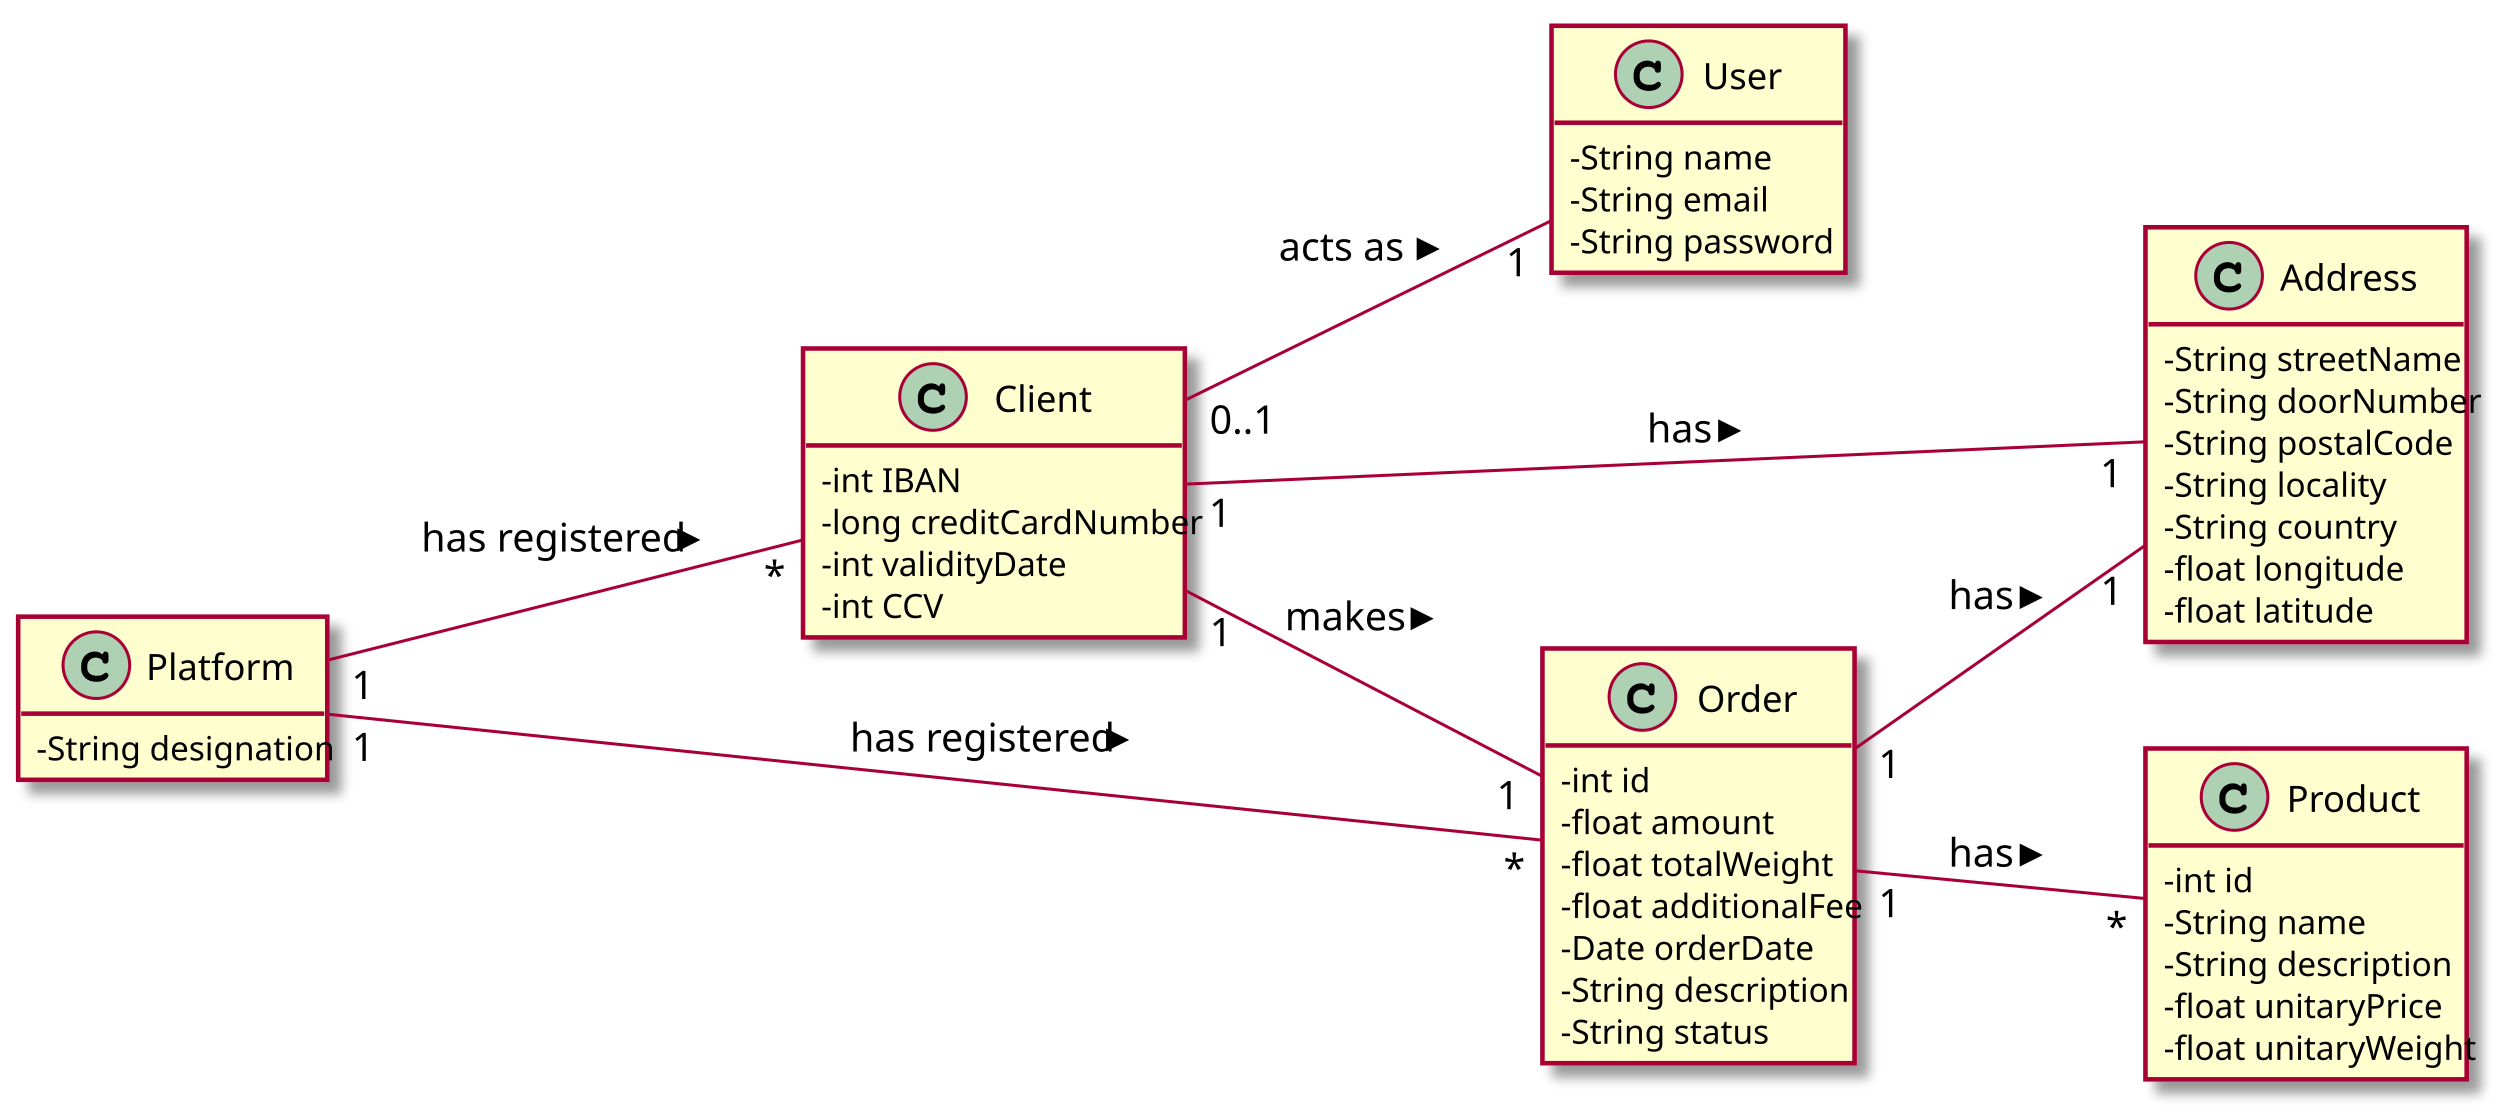
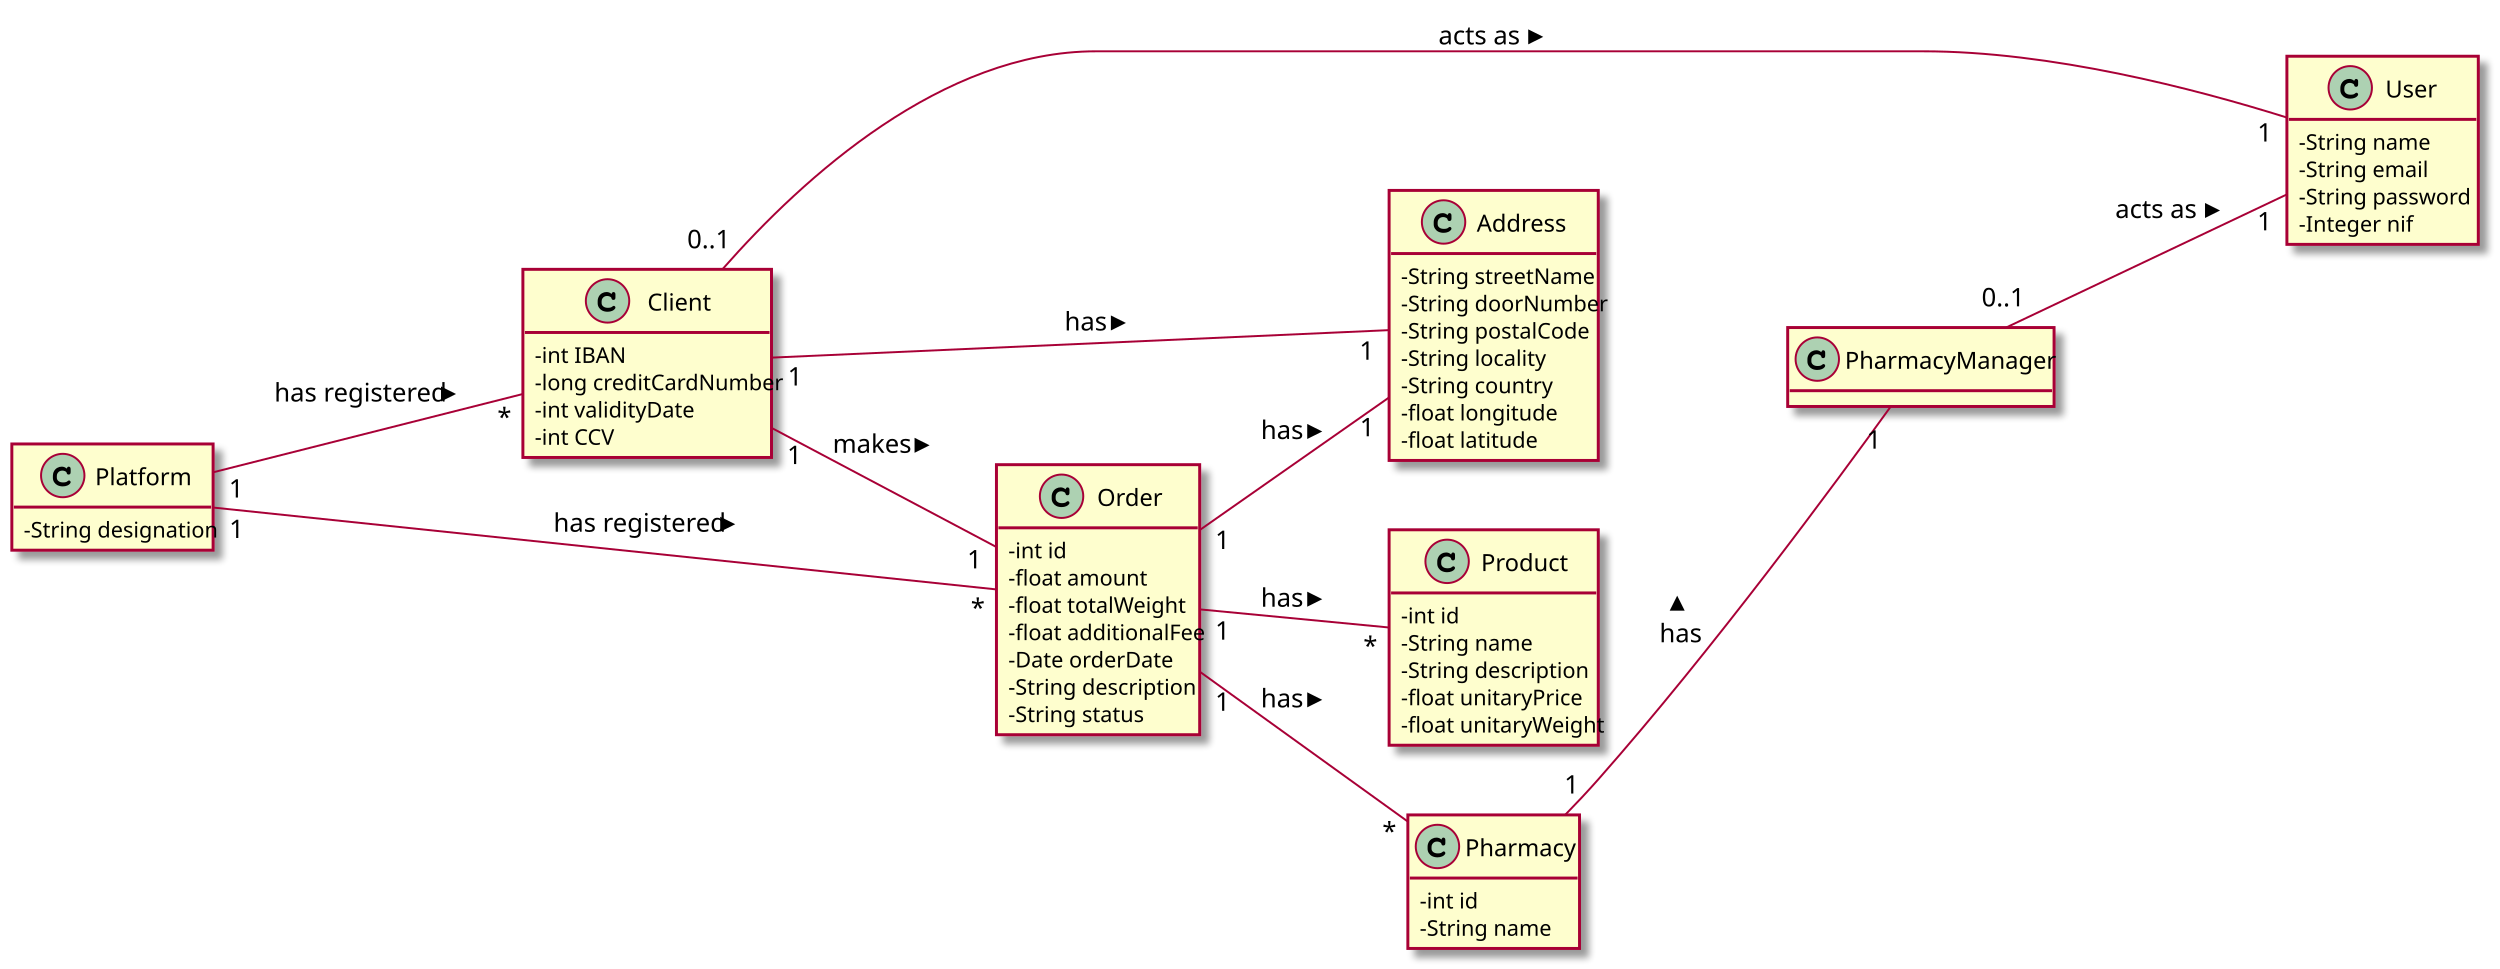
- <svg xmlns="http://www.w3.org/2000/svg" contentScriptType="application/ecmascript" contentStyleType="text/css" height="367px" preserveAspectRatio="none" style="width:825px;height:367px;" version="1.1" viewBox="0 0 825 367" width="825px" zoomAndPan="magnify">
+ <svg xmlns="http://www.w3.org/2000/svg" contentScriptType="application/ecmascript" contentStyleType="text/css" height="491px" preserveAspectRatio="none" style="width:1267px;height:491px;" version="1.1" viewBox="0 0 1267 491" width="1267px" zoomAndPan="magnify">
  <defs>
-     <filter height="300%" id="fy65hdomu1ck3" width="300%" x="-1" y="-1">
+     <filter height="300%" id="f1mem8nblf45b9" width="300%" x="-1" y="-1">
      <feGaussianBlur result="blurOut" stdDeviation="2.0" />
      <feColorMatrix in="blurOut" result="blurOut2" type="matrix" values="0 0 0 0 0 0 0 0 0 0 0 0 0 0 0 0 0 0 .4 0" />
      <feOffset dx="4.0" dy="4.0" in="blurOut2" result="blurOut3" />
      <feBlend in="SourceGraphic" in2="blurOut3" mode="normal" />
    </filter>
  </defs>
  <g>
-     <rect fill="#FEFECE" filter="url(#fy65hdomu1ck3)" height="53.836" id="Platform" style="stroke: #A80036; stroke-width: 1.5;" width="102" x="6" y="203.5" />
-     <ellipse cx="31.8" cy="219.5" fill="#ADD1B2" rx="11" ry="11" style="stroke: #A80036; stroke-width: 1.0;" />
-     <path d="M33.8,216 Q34.003,215.5 34.237,215.25 Q34.472,215 34.737,215 Q35.206,215 35.503,215.281 Q35.8,215.562 35.8,216.219 L35.8,217.781 Q35.8,218.438 35.519,218.719 Q35.237,219 34.8,219 Q34.409,219 34.159,218.828 Q33.909,218.656 33.8,218.203 Q33.753,217.891 33.581,217.719 Q33.269,217.391 32.706,217.203 Q32.144,217 31.581,217 Q30.878,217 30.284,217.281 Q29.706,217.562 29.253,218.188 Q28.8,218.812 28.8,219.672 L28.8,220.594 Q28.8,221.625 29.644,222.312 Q30.488,223 31.988,223 Q32.878,223 33.503,222.797 Q33.862,222.688 34.269,222.328 Q34.534,222.125 34.675,222.062 Q34.816,222 34.987,222 Q35.316,222 35.55,222.266 Q35.8,222.516 35.8,222.875 Q35.8,223.219 35.456,223.625 Q34.956,224.219 34.159,224.547 Q33.112,225 31.831,225 Q30.331,225 29.128,224.406 Q28.159,223.938 27.472,222.922 Q26.8,221.906 26.8,220.703 L26.8,219.609 Q26.8,218.359 27.394,217.266 Q28.003,216.172 29.05,215.594 Q30.113,215 31.3,215 Q32.019,215 32.644,215.25 Q33.269,215.5 33.8,216 Z " />
-     <text fill="#000000" font-family="sans-serif" font-size="12" lengthAdjust="spacingAndGlyphs" textLength="46" x="48.2" y="224.41">Platform</text>
-     <line style="stroke: #A80036; stroke-width: 1.5;" x1="7" x2="107" y1="235.5" y2="235.5" />
-     <text fill="#000000" font-family="sans-serif" font-size="11" lengthAdjust="spacingAndGlyphs" textLength="90" x="12" y="250.919">-String designation</text>
-     <rect fill="#FEFECE" filter="url(#fy65hdomu1ck3)" height="95.344" id="Client" style="stroke: #A80036; stroke-width: 1.5;" width="126" x="265" y="115" />
-     <ellipse cx="307.9" cy="131" fill="#ADD1B2" rx="11" ry="11" style="stroke: #A80036; stroke-width: 1.0;" />
-     <path d="M309.9,127.5 Q310.103,127 310.337,126.75 Q310.572,126.5 310.837,126.5 Q311.306,126.5 311.603,126.781 Q311.9,127.062 311.9,127.719 L311.9,129.281 Q311.9,129.938 311.619,130.219 Q311.337,130.5 310.9,130.5 Q310.509,130.5 310.259,130.328 Q310.009,130.156 309.9,129.703 Q309.853,129.391 309.681,129.219 Q309.369,128.891 308.806,128.703 Q308.244,128.5 307.681,128.5 Q306.978,128.5 306.384,128.781 Q305.806,129.062 305.353,129.688 Q304.9,130.312 304.9,131.172 L304.9,132.094 Q304.9,133.125 305.744,133.812 Q306.587,134.5 308.087,134.5 Q308.978,134.5 309.603,134.297 Q309.962,134.188 310.369,133.828 Q310.634,133.625 310.775,133.562 Q310.916,133.5 311.087,133.5 Q311.416,133.5 311.65,133.766 Q311.9,134.016 311.9,134.375 Q311.9,134.719 311.556,135.125 Q311.056,135.719 310.259,136.047 Q309.212,136.5 307.931,136.5 Q306.431,136.5 305.228,135.906 Q304.259,135.438 303.572,134.422 Q302.9,133.406 302.9,132.203 L302.9,131.109 Q302.9,129.859 303.494,128.766 Q304.103,127.672 305.15,127.094 Q306.212,126.5 307.4,126.5 Q308.119,126.5 308.744,126.75 Q309.369,127 309.9,127.5 Z " />
-     <text fill="#000000" font-family="sans-serif" font-size="12" lengthAdjust="spacingAndGlyphs" textLength="32" x="328.1" y="135.91">Client</text>
-     <line style="stroke: #A80036; stroke-width: 1.5;" x1="266" x2="390" y1="147" y2="147" />
-     <text fill="#000000" font-family="sans-serif" font-size="11" lengthAdjust="spacingAndGlyphs" textLength="42" x="271" y="162.419">-int IBAN</text>
-     <text fill="#000000" font-family="sans-serif" font-size="11" lengthAdjust="spacingAndGlyphs" textLength="114" x="271" y="176.255">-long creditCardNumber</text>
-     <text fill="#000000" font-family="sans-serif" font-size="11" lengthAdjust="spacingAndGlyphs" textLength="73" x="271" y="190.091">-int validityDate</text>
-     <text fill="#000000" font-family="sans-serif" font-size="11" lengthAdjust="spacingAndGlyphs" textLength="40" x="271" y="203.927">-int CCV</text>
-     <rect fill="#FEFECE" filter="url(#fy65hdomu1ck3)" height="81.508" id="User" style="stroke: #A80036; stroke-width: 1.5;" width="97" x="512" y="8.5" />
-     <ellipse cx="544.1" cy="24.5" fill="#ADD1B2" rx="11" ry="11" style="stroke: #A80036; stroke-width: 1.0;" />
-     <path d="M546.1,21 Q546.303,20.5 546.538,20.25 Q546.772,20 547.038,20 Q547.506,20 547.803,20.281 Q548.1,20.562 548.1,21.219 L548.1,22.781 Q548.1,23.438 547.819,23.719 Q547.538,24 547.1,24 Q546.709,24 546.459,23.828 Q546.209,23.656 546.1,23.203 Q546.053,22.891 545.881,22.719 Q545.569,22.391 545.006,22.203 Q544.444,22 543.881,22 Q543.178,22 542.584,22.281 Q542.006,22.562 541.553,23.188 Q541.1,23.812 541.1,24.672 L541.1,25.594 Q541.1,26.625 541.944,27.312 Q542.788,28 544.288,28 Q545.178,28 545.803,27.797 Q546.163,27.688 546.569,27.328 Q546.834,27.125 546.975,27.062 Q547.116,27 547.288,27 Q547.616,27 547.85,27.266 Q548.1,27.516 548.1,27.875 Q548.1,28.219 547.756,28.625 Q547.256,29.219 546.459,29.547 Q545.413,30 544.131,30 Q542.631,30 541.428,29.406 Q540.459,28.938 539.772,27.922 Q539.1,26.906 539.1,25.703 L539.1,24.609 Q539.1,23.359 539.694,22.266 Q540.303,21.172 541.35,20.594 Q542.413,20 543.6,20 Q544.319,20 544.944,20.25 Q545.569,20.5 546.1,21 Z " />
-     <text fill="#000000" font-family="sans-serif" font-size="12" lengthAdjust="spacingAndGlyphs" textLength="27" x="561.9" y="29.41">User</text>
-     <line style="stroke: #A80036; stroke-width: 1.5;" x1="513" x2="608" y1="40.5" y2="40.5" />
-     <text fill="#000000" font-family="sans-serif" font-size="11" lengthAdjust="spacingAndGlyphs" textLength="61" x="518" y="55.919">-String name</text>
-     <text fill="#000000" font-family="sans-serif" font-size="11" lengthAdjust="spacingAndGlyphs" textLength="59" x="518" y="69.755">-String email</text>
-     <text fill="#000000" font-family="sans-serif" font-size="11" lengthAdjust="spacingAndGlyphs" textLength="85" x="518" y="83.591">-String password</text>
-     <rect fill="#FEFECE" filter="url(#fy65hdomu1ck3)" height="136.852" id="Address" style="stroke: #A80036; stroke-width: 1.5;" width="106" x="708" y="75" />
-     <ellipse cx="735.6" cy="91" fill="#ADD1B2" rx="11" ry="11" style="stroke: #A80036; stroke-width: 1.0;" />
-     <path d="M737.6,87.5 Q737.803,87 738.038,86.75 Q738.272,86.5 738.538,86.5 Q739.006,86.5 739.303,86.781 Q739.6,87.062 739.6,87.719 L739.6,89.281 Q739.6,89.938 739.319,90.219 Q739.038,90.5 738.6,90.5 Q738.209,90.5 737.959,90.328 Q737.709,90.156 737.6,89.703 Q737.553,89.391 737.381,89.219 Q737.069,88.891 736.506,88.703 Q735.944,88.5 735.381,88.5 Q734.678,88.5 734.084,88.781 Q733.506,89.062 733.053,89.688 Q732.6,90.312 732.6,91.172 L732.6,92.094 Q732.6,93.125 733.444,93.812 Q734.288,94.5 735.788,94.5 Q736.678,94.5 737.303,94.297 Q737.663,94.188 738.069,93.828 Q738.334,93.625 738.475,93.562 Q738.616,93.5 738.788,93.5 Q739.116,93.5 739.35,93.766 Q739.6,94.016 739.6,94.375 Q739.6,94.719 739.256,95.125 Q738.756,95.719 737.959,96.047 Q736.913,96.5 735.631,96.5 Q734.131,96.5 732.928,95.906 Q731.959,95.438 731.272,94.422 Q730.6,93.406 730.6,92.203 L730.6,91.109 Q730.6,89.859 731.194,88.766 Q731.803,87.672 732.85,87.094 Q733.913,86.5 735.1,86.5 Q735.819,86.5 736.444,86.75 Q737.069,87 737.6,87.5 Z " />
-     <text fill="#000000" font-family="sans-serif" font-size="12" lengthAdjust="spacingAndGlyphs" textLength="46" x="752.4" y="95.91">Address</text>
-     <line style="stroke: #A80036; stroke-width: 1.5;" x1="709" x2="813" y1="107" y2="107" />
-     <text fill="#000000" font-family="sans-serif" font-size="11" lengthAdjust="spacingAndGlyphs" textLength="90" x="714" y="122.419">-String streetName</text>
-     <text fill="#000000" font-family="sans-serif" font-size="11" lengthAdjust="spacingAndGlyphs" textLength="94" x="714" y="136.255">-String doorNumber</text>
-     <text fill="#000000" font-family="sans-serif" font-size="11" lengthAdjust="spacingAndGlyphs" textLength="89" x="714" y="150.091">-String postalCode</text>
-     <text fill="#000000" font-family="sans-serif" font-size="11" lengthAdjust="spacingAndGlyphs" textLength="68" x="714" y="163.927">-String locality</text>
-     <text fill="#000000" font-family="sans-serif" font-size="11" lengthAdjust="spacingAndGlyphs" textLength="72" x="714" y="177.763">-String country</text>
-     <text fill="#000000" font-family="sans-serif" font-size="11" lengthAdjust="spacingAndGlyphs" textLength="71" x="714" y="191.599">-float longitude</text>
-     <text fill="#000000" font-family="sans-serif" font-size="11" lengthAdjust="spacingAndGlyphs" textLength="62" x="714" y="205.435">-float latitude</text>
-     <rect fill="#FEFECE" filter="url(#fy65hdomu1ck3)" height="136.852" id="Order" style="stroke: #A80036; stroke-width: 1.5;" width="103" x="509" y="214" />
-     <ellipse cx="542" cy="230" fill="#ADD1B2" rx="11" ry="11" style="stroke: #A80036; stroke-width: 1.0;" />
-     <path d="M544,226.5 Q544.203,226 544.438,225.75 Q544.672,225.5 544.938,225.5 Q545.406,225.5 545.703,225.781 Q546,226.062 546,226.719 L546,228.281 Q546,228.938 545.719,229.219 Q545.438,229.5 545,229.5 Q544.609,229.5 544.359,229.328 Q544.109,229.156 544,228.703 Q543.953,228.391 543.781,228.219 Q543.469,227.891 542.906,227.703 Q542.344,227.5 541.781,227.5 Q541.078,227.5 540.484,227.781 Q539.906,228.062 539.453,228.688 Q539,229.312 539,230.172 L539,231.094 Q539,232.125 539.844,232.812 Q540.688,233.5 542.188,233.5 Q543.078,233.5 543.703,233.297 Q544.062,233.188 544.469,232.828 Q544.734,232.625 544.875,232.562 Q545.016,232.5 545.188,232.5 Q545.516,232.5 545.75,232.766 Q546,233.016 546,233.375 Q546,233.719 545.656,234.125 Q545.156,234.719 544.359,235.047 Q543.312,235.5 542.031,235.5 Q540.531,235.5 539.328,234.906 Q538.359,234.438 537.672,233.422 Q537,232.406 537,231.203 L537,230.109 Q537,228.859 537.594,227.766 Q538.203,226.672 539.25,226.094 Q540.312,225.5 541.5,225.5 Q542.219,225.5 542.844,225.75 Q543.469,226 544,226.5 Z " />
-     <text fill="#000000" font-family="sans-serif" font-size="12" lengthAdjust="spacingAndGlyphs" textLength="31" x="560" y="234.91">Order</text>
-     <line style="stroke: #A80036; stroke-width: 1.5;" x1="510" x2="611" y1="246" y2="246" />
-     <text fill="#000000" font-family="sans-serif" font-size="11" lengthAdjust="spacingAndGlyphs" textLength="26" x="515" y="261.419">-int id</text>
-     <text fill="#000000" font-family="sans-serif" font-size="11" lengthAdjust="spacingAndGlyphs" textLength="63" x="515" y="275.255">-float amount</text>
-     <text fill="#000000" font-family="sans-serif" font-size="11" lengthAdjust="spacingAndGlyphs" textLength="81" x="515" y="289.091">-float totalWeight</text>
-     <text fill="#000000" font-family="sans-serif" font-size="11" lengthAdjust="spacingAndGlyphs" textLength="91" x="515" y="302.927">-float additionalFee</text>
-     <text fill="#000000" font-family="sans-serif" font-size="11" lengthAdjust="spacingAndGlyphs" textLength="77" x="515" y="316.763">-Date orderDate</text>
-     <text fill="#000000" font-family="sans-serif" font-size="11" lengthAdjust="spacingAndGlyphs" textLength="88" x="515" y="330.599">-String description</text>
-     <text fill="#000000" font-family="sans-serif" font-size="11" lengthAdjust="spacingAndGlyphs" textLength="65" x="515" y="344.435">-String status</text>
-     <rect fill="#FEFECE" filter="url(#fy65hdomu1ck3)" height="109.18" id="Product" style="stroke: #A80036; stroke-width: 1.5;" width="106" x="708" y="247" />
-     <ellipse cx="737.4" cy="263" fill="#ADD1B2" rx="11" ry="11" style="stroke: #A80036; stroke-width: 1.0;" />
-     <path d="M739.4,259.5 Q739.603,259 739.837,258.75 Q740.072,258.5 740.337,258.5 Q740.806,258.5 741.103,258.781 Q741.4,259.062 741.4,259.719 L741.4,261.281 Q741.4,261.938 741.119,262.219 Q740.837,262.5 740.4,262.5 Q740.009,262.5 739.759,262.328 Q739.509,262.156 739.4,261.703 Q739.353,261.391 739.181,261.219 Q738.869,260.891 738.306,260.703 Q737.744,260.5 737.181,260.5 Q736.478,260.5 735.884,260.781 Q735.306,261.062 734.853,261.688 Q734.4,262.312 734.4,263.172 L734.4,264.094 Q734.4,265.125 735.244,265.812 Q736.087,266.5 737.587,266.5 Q738.478,266.5 739.103,266.297 Q739.462,266.188 739.869,265.828 Q740.134,265.625 740.275,265.562 Q740.416,265.5 740.587,265.5 Q740.916,265.5 741.15,265.766 Q741.4,266.016 741.4,266.375 Q741.4,266.719 741.056,267.125 Q740.556,267.719 739.759,268.047 Q738.712,268.5 737.431,268.5 Q735.931,268.5 734.728,267.906 Q733.759,267.438 733.072,266.422 Q732.4,265.406 732.4,264.203 L732.4,263.109 Q732.4,261.859 732.994,260.766 Q733.603,259.672 734.65,259.094 Q735.712,258.5 736.9,258.5 Q737.619,258.5 738.244,258.75 Q738.869,259 739.4,259.5 Z " />
-     <text fill="#000000" font-family="sans-serif" font-size="12" lengthAdjust="spacingAndGlyphs" textLength="42" x="754.6" y="267.91">Product</text>
-     <line style="stroke: #A80036; stroke-width: 1.5;" x1="709" x2="813" y1="279" y2="279" />
-     <text fill="#000000" font-family="sans-serif" font-size="11" lengthAdjust="spacingAndGlyphs" textLength="26" x="714" y="294.419">-int id</text>
-     <text fill="#000000" font-family="sans-serif" font-size="11" lengthAdjust="spacingAndGlyphs" textLength="61" x="714" y="308.255">-String name</text>
-     <text fill="#000000" font-family="sans-serif" font-size="11" lengthAdjust="spacingAndGlyphs" textLength="88" x="714" y="322.091">-String description</text>
-     <text fill="#000000" font-family="sans-serif" font-size="11" lengthAdjust="spacingAndGlyphs" textLength="85" x="714" y="335.927">-float unitaryPrice</text>
-     <text fill="#000000" font-family="sans-serif" font-size="11" lengthAdjust="spacingAndGlyphs" textLength="94" x="714" y="349.763">-float unitaryWeight</text>
-     <path d="M108.281,217.789 C152.533,206.603 217.136,190.272 264.662,178.258 " fill="none" id="Platform-Client" style="stroke: #A80036; stroke-width: 1.0;" />
-     <text fill="#000000" font-family="sans-serif" font-size="13" lengthAdjust="spacingAndGlyphs" textLength="82" x="139" y="181.995">has registered</text>
-     <polygon fill="#000000" points="224,175.176,230,178.176,224,181.176,224,175.176" style="stroke: #000000; stroke-width: 1.0;" />
-     <text fill="#000000" font-family="sans-serif" font-size="13" lengthAdjust="spacingAndGlyphs" textLength="7" x="115.985" y="230.658">1</text>
-     <text fill="#000000" font-family="sans-serif" font-size="13" lengthAdjust="spacingAndGlyphs" textLength="5" x="252.049" y="194.501">*</text>
-     <path d="M108.382,235.724 C204.383,245.678 412.514,267.259 508.779,277.241 " fill="none" id="Platform-Order" style="stroke: #A80036; stroke-width: 1.0;" />
-     <text fill="#000000" font-family="sans-serif" font-size="13" lengthAdjust="spacingAndGlyphs" textLength="82" x="280.5" y="247.995">has registered</text>
-     <polygon fill="#000000" points="365.5,241.176,371.5,244.176,365.5,247.176,365.5,241.176" style="stroke: #000000; stroke-width: 1.0;" />
-     <text fill="#000000" font-family="sans-serif" font-size="13" lengthAdjust="spacingAndGlyphs" textLength="7" x="116.1" y="251.115">1</text>
-     <text fill="#000000" font-family="sans-serif" font-size="13" lengthAdjust="spacingAndGlyphs" textLength="5" x="496.154" y="291.156">*</text>
-     <path d="M612.104,287.344 C641.394,290.147 678.194,293.67 707.758,296.5 " fill="none" id="Order-Product" style="stroke: #A80036; stroke-width: 1.0;" />
-     <text fill="#000000" font-family="sans-serif" font-size="13" lengthAdjust="spacingAndGlyphs" textLength="21" x="643" y="285.995">has</text>
-     <polygon fill="#000000" points="667,279.176,673,282.176,667,285.176,667,279.176" style="stroke: #000000; stroke-width: 1.0;" />
-     <text fill="#000000" font-family="sans-serif" font-size="13" lengthAdjust="spacingAndGlyphs" textLength="7" x="619.853" y="302.68">1</text>
-     <text fill="#000000" font-family="sans-serif" font-size="13" lengthAdjust="spacingAndGlyphs" textLength="5" x="694.919" y="310.428">*</text>
-     <path d="M391.073,132.069 C429.075,113.439 476.957,89.966 511.945,72.813 " fill="none" id="Client-User" style="stroke: #A80036; stroke-width: 1.0;" />
-     <text fill="#000000" font-family="sans-serif" font-size="13" lengthAdjust="spacingAndGlyphs" textLength="43" x="422" y="85.995">acts as</text>
-     <polygon fill="#000000" points="468,79.176,474,82.176,468,85.176,468,79.176" style="stroke: #000000; stroke-width: 1.0;" />
-     <text fill="#000000" font-family="sans-serif" font-size="13" lengthAdjust="spacingAndGlyphs" textLength="22" x="399.175" y="143.111">0..1</text>
-     <text fill="#000000" font-family="sans-serif" font-size="13" lengthAdjust="spacingAndGlyphs" textLength="7" x="496.974" y="91.168">1</text>
-     <path d="M391.073,194.816 C428.008,214.045 474.277,238.132 508.969,256.193 " fill="none" id="Client-Order" style="stroke: #A80036; stroke-width: 1.0;" />
-     <text fill="#000000" font-family="sans-serif" font-size="13" lengthAdjust="spacingAndGlyphs" textLength="39" x="424" y="207.995">makes</text>
-     <polygon fill="#000000" points="466,201.176,472,204.176,466,207.176,466,201.176" style="stroke: #000000; stroke-width: 1.0;" />
-     <text fill="#000000" font-family="sans-serif" font-size="13" lengthAdjust="spacingAndGlyphs" textLength="7" x="399.187" y="213.225">1</text>
-     <text fill="#000000" font-family="sans-serif" font-size="13" lengthAdjust="spacingAndGlyphs" textLength="7" x="493.886" y="267.036">1</text>
-     <path d="M391.211,159.758 C476.533,155.996 628.323,149.305 707.953,145.794 " fill="none" id="Client-Address" style="stroke: #A80036; stroke-width: 1.0;" />
-     <text fill="#000000" font-family="sans-serif" font-size="13" lengthAdjust="spacingAndGlyphs" textLength="21" x="543.5" y="145.995">has</text>
-     <polygon fill="#000000" points="567.5,139.176,573.5,142.176,567.5,145.176,567.5,139.176" style="stroke: #000000; stroke-width: 1.0;" />
-     <text fill="#000000" font-family="sans-serif" font-size="13" lengthAdjust="spacingAndGlyphs" textLength="7" x="398.925" y="173.862">1</text>
-     <text fill="#000000" font-family="sans-serif" font-size="13" lengthAdjust="spacingAndGlyphs" textLength="7" x="693.001" y="160.772">1</text>
-     <path d="M612.104,247.065 C641.394,226.554 678.194,200.785 707.758,180.082 " fill="none" id="Order-Address" style="stroke: #A80036; stroke-width: 1.0;" />
-     <text fill="#000000" font-family="sans-serif" font-size="13" lengthAdjust="spacingAndGlyphs" textLength="21" x="643" y="200.995">has</text>
-     <polygon fill="#000000" points="667,194.176,673,197.176,667,200.176,667,194.176" style="stroke: #000000; stroke-width: 1.0;" />
-     <text fill="#000000" font-family="sans-serif" font-size="13" lengthAdjust="spacingAndGlyphs" textLength="7" x="619.853" y="256.737">1</text>
-     <text fill="#000000" font-family="sans-serif" font-size="13" lengthAdjust="spacingAndGlyphs" textLength="7" x="693.133" y="199.601">1</text>
+     <rect fill="#FEFECE" filter="url(#f1mem8nblf45b9)" height="53.836" id="Platform" style="stroke: #A80036; stroke-width: 1.5;" width="102" x="6" y="225" />
+     <ellipse cx="31.8" cy="241" fill="#ADD1B2" rx="11" ry="11" style="stroke: #A80036; stroke-width: 1.0;" />
+     <path d="M33.8,237.5 Q34.003,237 34.237,236.75 Q34.472,236.5 34.737,236.5 Q35.206,236.5 35.503,236.781 Q35.8,237.062 35.8,237.719 L35.8,239.281 Q35.8,239.938 35.519,240.219 Q35.237,240.5 34.8,240.5 Q34.409,240.5 34.159,240.328 Q33.909,240.156 33.8,239.703 Q33.753,239.391 33.581,239.219 Q33.269,238.891 32.706,238.703 Q32.144,238.5 31.581,238.5 Q30.878,238.5 30.284,238.781 Q29.706,239.062 29.253,239.688 Q28.8,240.312 28.8,241.172 L28.8,242.094 Q28.8,243.125 29.644,243.812 Q30.488,244.5 31.988,244.5 Q32.878,244.5 33.503,244.297 Q33.862,244.188 34.269,243.828 Q34.534,243.625 34.675,243.562 Q34.816,243.5 34.987,243.5 Q35.316,243.5 35.55,243.766 Q35.8,244.016 35.8,244.375 Q35.8,244.719 35.456,245.125 Q34.956,245.719 34.159,246.047 Q33.112,246.5 31.831,246.5 Q30.331,246.5 29.128,245.906 Q28.159,245.438 27.472,244.422 Q26.8,243.406 26.8,242.203 L26.8,241.109 Q26.8,239.859 27.394,238.766 Q28.003,237.672 29.05,237.094 Q30.113,236.5 31.3,236.5 Q32.019,236.5 32.644,236.75 Q33.269,237 33.8,237.5 Z " />
+     <text fill="#000000" font-family="sans-serif" font-size="12" lengthAdjust="spacingAndGlyphs" textLength="46" x="48.2" y="245.91">Platform</text>
+     <line style="stroke: #A80036; stroke-width: 1.5;" x1="7" x2="107" y1="257" y2="257" />
+     <text fill="#000000" font-family="sans-serif" font-size="11" lengthAdjust="spacingAndGlyphs" textLength="90" x="12" y="272.419">-String designation</text>
+     <rect fill="#FEFECE" filter="url(#f1mem8nblf45b9)" height="95.344" id="Client" style="stroke: #A80036; stroke-width: 1.5;" width="126" x="265" y="136.5" />
+     <ellipse cx="307.9" cy="152.5" fill="#ADD1B2" rx="11" ry="11" style="stroke: #A80036; stroke-width: 1.0;" />
+     <path d="M309.9,149 Q310.103,148.5 310.337,148.25 Q310.572,148 310.837,148 Q311.306,148 311.603,148.281 Q311.9,148.562 311.9,149.219 L311.9,150.781 Q311.9,151.438 311.619,151.719 Q311.337,152 310.9,152 Q310.509,152 310.259,151.828 Q310.009,151.656 309.9,151.203 Q309.853,150.891 309.681,150.719 Q309.369,150.391 308.806,150.203 Q308.244,150 307.681,150 Q306.978,150 306.384,150.281 Q305.806,150.562 305.353,151.188 Q304.9,151.812 304.9,152.672 L304.9,153.594 Q304.9,154.625 305.744,155.312 Q306.587,156 308.087,156 Q308.978,156 309.603,155.797 Q309.962,155.688 310.369,155.328 Q310.634,155.125 310.775,155.062 Q310.916,155 311.087,155 Q311.416,155 311.65,155.266 Q311.9,155.516 311.9,155.875 Q311.9,156.219 311.556,156.625 Q311.056,157.219 310.259,157.547 Q309.212,158 307.931,158 Q306.431,158 305.228,157.406 Q304.259,156.938 303.572,155.922 Q302.9,154.906 302.9,153.703 L302.9,152.609 Q302.9,151.359 303.494,150.266 Q304.103,149.172 305.15,148.594 Q306.212,148 307.4,148 Q308.119,148 308.744,148.25 Q309.369,148.5 309.9,149 Z " />
+     <text fill="#000000" font-family="sans-serif" font-size="12" lengthAdjust="spacingAndGlyphs" textLength="32" x="328.1" y="157.41">Client</text>
+     <line style="stroke: #A80036; stroke-width: 1.5;" x1="266" x2="390" y1="168.5" y2="168.5" />
+     <text fill="#000000" font-family="sans-serif" font-size="11" lengthAdjust="spacingAndGlyphs" textLength="42" x="271" y="183.919">-int IBAN</text>
+     <text fill="#000000" font-family="sans-serif" font-size="11" lengthAdjust="spacingAndGlyphs" textLength="114" x="271" y="197.755">-long creditCardNumber</text>
+     <text fill="#000000" font-family="sans-serif" font-size="11" lengthAdjust="spacingAndGlyphs" textLength="73" x="271" y="211.591">-int validityDate</text>
+     <text fill="#000000" font-family="sans-serif" font-size="11" lengthAdjust="spacingAndGlyphs" textLength="40" x="271" y="225.427">-int CCV</text>
+     <rect fill="#FEFECE" filter="url(#f1mem8nblf45b9)" height="95.344" id="User" style="stroke: #A80036; stroke-width: 1.5;" width="97" x="1159" y="28.5" />
+     <ellipse cx="1191.1" cy="44.5" fill="#ADD1B2" rx="11" ry="11" style="stroke: #A80036; stroke-width: 1.0;" />
+     <path d="M1193.1,41 Q1193.303,40.5 1193.537,40.25 Q1193.772,40 1194.037,40 Q1194.506,40 1194.803,40.281 Q1195.1,40.562 1195.1,41.219 L1195.1,42.781 Q1195.1,43.438 1194.819,43.719 Q1194.537,44 1194.1,44 Q1193.709,44 1193.459,43.828 Q1193.209,43.656 1193.1,43.203 Q1193.053,42.891 1192.881,42.719 Q1192.569,42.391 1192.006,42.203 Q1191.444,42 1190.881,42 Q1190.178,42 1189.584,42.281 Q1189.006,42.562 1188.553,43.188 Q1188.1,43.812 1188.1,44.672 L1188.1,45.594 Q1188.1,46.625 1188.944,47.312 Q1189.787,48 1191.287,48 Q1192.178,48 1192.803,47.797 Q1193.162,47.688 1193.569,47.328 Q1193.834,47.125 1193.975,47.062 Q1194.116,47 1194.287,47 Q1194.616,47 1194.85,47.266 Q1195.1,47.516 1195.1,47.875 Q1195.1,48.219 1194.756,48.625 Q1194.256,49.219 1193.459,49.547 Q1192.412,50 1191.131,50 Q1189.631,50 1188.428,49.406 Q1187.459,48.938 1186.772,47.922 Q1186.1,46.906 1186.1,45.703 L1186.1,44.609 Q1186.1,43.359 1186.694,42.266 Q1187.303,41.172 1188.35,40.594 Q1189.412,40 1190.6,40 Q1191.319,40 1191.944,40.25 Q1192.569,40.5 1193.1,41 Z " />
+     <text fill="#000000" font-family="sans-serif" font-size="12" lengthAdjust="spacingAndGlyphs" textLength="27" x="1208.9" y="49.41">User</text>
+     <line style="stroke: #A80036; stroke-width: 1.5;" x1="1160" x2="1255" y1="60.5" y2="60.5" />
+     <text fill="#000000" font-family="sans-serif" font-size="11" lengthAdjust="spacingAndGlyphs" textLength="61" x="1165" y="75.919">-String name</text>
+     <text fill="#000000" font-family="sans-serif" font-size="11" lengthAdjust="spacingAndGlyphs" textLength="59" x="1165" y="89.755">-String email</text>
+     <text fill="#000000" font-family="sans-serif" font-size="11" lengthAdjust="spacingAndGlyphs" textLength="85" x="1165" y="103.591">-String password</text>
+     <text fill="#000000" font-family="sans-serif" font-size="11" lengthAdjust="spacingAndGlyphs" textLength="52" x="1165" y="117.427">-Integer nif</text>
+     <rect fill="#FEFECE" filter="url(#f1mem8nblf45b9)" height="136.852" id="Address" style="stroke: #A80036; stroke-width: 1.5;" width="106" x="704" y="96.5" />
+     <ellipse cx="731.6" cy="112.5" fill="#ADD1B2" rx="11" ry="11" style="stroke: #A80036; stroke-width: 1.0;" />
+     <path d="M733.6,109 Q733.803,108.5 734.038,108.25 Q734.272,108 734.538,108 Q735.006,108 735.303,108.281 Q735.6,108.562 735.6,109.219 L735.6,110.781 Q735.6,111.438 735.319,111.719 Q735.038,112 734.6,112 Q734.209,112 733.959,111.828 Q733.709,111.656 733.6,111.203 Q733.553,110.891 733.381,110.719 Q733.069,110.391 732.506,110.203 Q731.944,110 731.381,110 Q730.678,110 730.084,110.281 Q729.506,110.562 729.053,111.188 Q728.6,111.812 728.6,112.672 L728.6,113.594 Q728.6,114.625 729.444,115.312 Q730.288,116 731.788,116 Q732.678,116 733.303,115.797 Q733.663,115.688 734.069,115.328 Q734.334,115.125 734.475,115.062 Q734.616,115 734.788,115 Q735.116,115 735.35,115.266 Q735.6,115.516 735.6,115.875 Q735.6,116.219 735.256,116.625 Q734.756,117.219 733.959,117.547 Q732.913,118 731.631,118 Q730.131,118 728.928,117.406 Q727.959,116.938 727.272,115.922 Q726.6,114.906 726.6,113.703 L726.6,112.609 Q726.6,111.359 727.194,110.266 Q727.803,109.172 728.85,108.594 Q729.913,108 731.1,108 Q731.819,108 732.444,108.25 Q733.069,108.5 733.6,109 Z " />
+     <text fill="#000000" font-family="sans-serif" font-size="12" lengthAdjust="spacingAndGlyphs" textLength="46" x="748.4" y="117.41">Address</text>
+     <line style="stroke: #A80036; stroke-width: 1.5;" x1="705" x2="809" y1="128.5" y2="128.5" />
+     <text fill="#000000" font-family="sans-serif" font-size="11" lengthAdjust="spacingAndGlyphs" textLength="90" x="710" y="143.919">-String streetName</text>
+     <text fill="#000000" font-family="sans-serif" font-size="11" lengthAdjust="spacingAndGlyphs" textLength="94" x="710" y="157.755">-String doorNumber</text>
+     <text fill="#000000" font-family="sans-serif" font-size="11" lengthAdjust="spacingAndGlyphs" textLength="89" x="710" y="171.591">-String postalCode</text>
+     <text fill="#000000" font-family="sans-serif" font-size="11" lengthAdjust="spacingAndGlyphs" textLength="68" x="710" y="185.427">-String locality</text>
+     <text fill="#000000" font-family="sans-serif" font-size="11" lengthAdjust="spacingAndGlyphs" textLength="72" x="710" y="199.263">-String country</text>
+     <text fill="#000000" font-family="sans-serif" font-size="11" lengthAdjust="spacingAndGlyphs" textLength="71" x="710" y="213.099">-float longitude</text>
+     <text fill="#000000" font-family="sans-serif" font-size="11" lengthAdjust="spacingAndGlyphs" textLength="62" x="710" y="226.935">-float latitude</text>
+     <rect fill="#FEFECE" filter="url(#f1mem8nblf45b9)" height="136.852" id="Order" style="stroke: #A80036; stroke-width: 1.5;" width="103" x="505" y="235.5" />
+     <ellipse cx="538" cy="251.5" fill="#ADD1B2" rx="11" ry="11" style="stroke: #A80036; stroke-width: 1.0;" />
+     <path d="M540,248 Q540.203,247.5 540.438,247.25 Q540.672,247 540.938,247 Q541.406,247 541.703,247.281 Q542,247.562 542,248.219 L542,249.781 Q542,250.438 541.719,250.719 Q541.438,251 541,251 Q540.609,251 540.359,250.828 Q540.109,250.656 540,250.203 Q539.953,249.891 539.781,249.719 Q539.469,249.391 538.906,249.203 Q538.344,249 537.781,249 Q537.078,249 536.484,249.281 Q535.906,249.562 535.453,250.188 Q535,250.812 535,251.672 L535,252.594 Q535,253.625 535.844,254.312 Q536.688,255 538.188,255 Q539.078,255 539.703,254.797 Q540.062,254.688 540.469,254.328 Q540.734,254.125 540.875,254.062 Q541.016,254 541.188,254 Q541.516,254 541.75,254.266 Q542,254.516 542,254.875 Q542,255.219 541.656,255.625 Q541.156,256.219 540.359,256.547 Q539.312,257 538.031,257 Q536.531,257 535.328,256.406 Q534.359,255.938 533.672,254.922 Q533,253.906 533,252.703 L533,251.609 Q533,250.359 533.594,249.266 Q534.203,248.172 535.25,247.594 Q536.312,247 537.5,247 Q538.219,247 538.844,247.25 Q539.469,247.5 540,248 Z " />
+     <text fill="#000000" font-family="sans-serif" font-size="12" lengthAdjust="spacingAndGlyphs" textLength="31" x="556" y="256.41">Order</text>
+     <line style="stroke: #A80036; stroke-width: 1.5;" x1="506" x2="607" y1="267.5" y2="267.5" />
+     <text fill="#000000" font-family="sans-serif" font-size="11" lengthAdjust="spacingAndGlyphs" textLength="26" x="511" y="282.919">-int id</text>
+     <text fill="#000000" font-family="sans-serif" font-size="11" lengthAdjust="spacingAndGlyphs" textLength="63" x="511" y="296.755">-float amount</text>
+     <text fill="#000000" font-family="sans-serif" font-size="11" lengthAdjust="spacingAndGlyphs" textLength="81" x="511" y="310.591">-float totalWeight</text>
+     <text fill="#000000" font-family="sans-serif" font-size="11" lengthAdjust="spacingAndGlyphs" textLength="91" x="511" y="324.427">-float additionalFee</text>
+     <text fill="#000000" font-family="sans-serif" font-size="11" lengthAdjust="spacingAndGlyphs" textLength="77" x="511" y="338.263">-Date orderDate</text>
+     <text fill="#000000" font-family="sans-serif" font-size="11" lengthAdjust="spacingAndGlyphs" textLength="88" x="511" y="352.099">-String description</text>
+     <text fill="#000000" font-family="sans-serif" font-size="11" lengthAdjust="spacingAndGlyphs" textLength="65" x="511" y="365.935">-String status</text>
+     <rect fill="#FEFECE" filter="url(#f1mem8nblf45b9)" height="109.18" id="Product" style="stroke: #A80036; stroke-width: 1.5;" width="106" x="704" y="268.5" />
+     <ellipse cx="733.4" cy="284.5" fill="#ADD1B2" rx="11" ry="11" style="stroke: #A80036; stroke-width: 1.0;" />
+     <path d="M735.4,281 Q735.603,280.5 735.837,280.25 Q736.072,280 736.337,280 Q736.806,280 737.103,280.281 Q737.4,280.562 737.4,281.219 L737.4,282.781 Q737.4,283.438 737.119,283.719 Q736.837,284 736.4,284 Q736.009,284 735.759,283.828 Q735.509,283.656 735.4,283.203 Q735.353,282.891 735.181,282.719 Q734.869,282.391 734.306,282.203 Q733.744,282 733.181,282 Q732.478,282 731.884,282.281 Q731.306,282.562 730.853,283.188 Q730.4,283.812 730.4,284.672 L730.4,285.594 Q730.4,286.625 731.244,287.312 Q732.087,288 733.587,288 Q734.478,288 735.103,287.797 Q735.462,287.688 735.869,287.328 Q736.134,287.125 736.275,287.062 Q736.416,287 736.587,287 Q736.916,287 737.15,287.266 Q737.4,287.516 737.4,287.875 Q737.4,288.219 737.056,288.625 Q736.556,289.219 735.759,289.547 Q734.712,290 733.431,290 Q731.931,290 730.728,289.406 Q729.759,288.938 729.072,287.922 Q728.4,286.906 728.4,285.703 L728.4,284.609 Q728.4,283.359 728.994,282.266 Q729.603,281.172 730.65,280.594 Q731.712,280 732.9,280 Q733.619,280 734.244,280.25 Q734.869,280.5 735.4,281 Z " />
+     <text fill="#000000" font-family="sans-serif" font-size="12" lengthAdjust="spacingAndGlyphs" textLength="42" x="750.6" y="289.41">Product</text>
+     <line style="stroke: #A80036; stroke-width: 1.5;" x1="705" x2="809" y1="300.5" y2="300.5" />
+     <text fill="#000000" font-family="sans-serif" font-size="11" lengthAdjust="spacingAndGlyphs" textLength="26" x="710" y="315.919">-int id</text>
+     <text fill="#000000" font-family="sans-serif" font-size="11" lengthAdjust="spacingAndGlyphs" textLength="61" x="710" y="329.755">-String name</text>
+     <text fill="#000000" font-family="sans-serif" font-size="11" lengthAdjust="spacingAndGlyphs" textLength="88" x="710" y="343.591">-String description</text>
+     <text fill="#000000" font-family="sans-serif" font-size="11" lengthAdjust="spacingAndGlyphs" textLength="85" x="710" y="357.427">-float unitaryPrice</text>
+     <text fill="#000000" font-family="sans-serif" font-size="11" lengthAdjust="spacingAndGlyphs" textLength="94" x="710" y="371.263">-float unitaryWeight</text>
+     <rect fill="#FEFECE" filter="url(#f1mem8nblf45b9)" height="67.672" id="Pharmacy" style="stroke: #A80036; stroke-width: 1.5;" width="87" x="713.5" y="413" />
+     <ellipse cx="728.5" cy="429" fill="#ADD1B2" rx="11" ry="11" style="stroke: #A80036; stroke-width: 1.0;" />
+     <path d="M730.5,425.5 Q730.703,425 730.938,424.75 Q731.172,424.5 731.438,424.5 Q731.906,424.5 732.203,424.781 Q732.5,425.062 732.5,425.719 L732.5,427.281 Q732.5,427.938 732.219,428.219 Q731.938,428.5 731.5,428.5 Q731.109,428.5 730.859,428.328 Q730.609,428.156 730.5,427.703 Q730.453,427.391 730.281,427.219 Q729.969,426.891 729.406,426.703 Q728.844,426.5 728.281,426.5 Q727.578,426.5 726.984,426.781 Q726.406,427.062 725.953,427.688 Q725.5,428.312 725.5,429.172 L725.5,430.094 Q725.5,431.125 726.344,431.812 Q727.188,432.5 728.688,432.5 Q729.578,432.5 730.203,432.297 Q730.562,432.188 730.969,431.828 Q731.234,431.625 731.375,431.562 Q731.516,431.5 731.688,431.5 Q732.016,431.5 732.25,431.766 Q732.5,432.016 732.5,432.375 Q732.5,432.719 732.156,433.125 Q731.656,433.719 730.859,434.047 Q729.812,434.5 728.531,434.5 Q727.031,434.5 725.828,433.906 Q724.859,433.438 724.172,432.422 Q723.5,431.406 723.5,430.203 L723.5,429.109 Q723.5,427.859 724.094,426.766 Q724.703,425.672 725.75,425.094 Q726.812,424.5 728,424.5 Q728.719,424.5 729.344,424.75 Q729.969,425 730.5,425.5 Z " />
+     <text fill="#000000" font-family="sans-serif" font-size="12" lengthAdjust="spacingAndGlyphs" textLength="55" x="742.5" y="433.91">Pharmacy</text>
+     <line style="stroke: #A80036; stroke-width: 1.5;" x1="714.5" x2="799.5" y1="445" y2="445" />
+     <text fill="#000000" font-family="sans-serif" font-size="11" lengthAdjust="spacingAndGlyphs" textLength="26" x="719.5" y="460.419">-int id</text>
+     <text fill="#000000" font-family="sans-serif" font-size="11" lengthAdjust="spacingAndGlyphs" textLength="61" x="719.5" y="474.255">-String name</text>
+     <rect fill="#FEFECE" filter="url(#f1mem8nblf45b9)" height="40" id="PharmacyManager" style="stroke: #A80036; stroke-width: 1.5;" width="135" x="906" y="166" />
+     <ellipse cx="921" cy="182" fill="#ADD1B2" rx="11" ry="11" style="stroke: #A80036; stroke-width: 1.0;" />
+     <path d="M923,178.5 Q923.203,178 923.438,177.75 Q923.672,177.5 923.938,177.5 Q924.406,177.5 924.703,177.781 Q925,178.062 925,178.719 L925,180.281 Q925,180.938 924.719,181.219 Q924.438,181.5 924,181.5 Q923.609,181.5 923.359,181.328 Q923.109,181.156 923,180.703 Q922.953,180.391 922.781,180.219 Q922.469,179.891 921.906,179.703 Q921.344,179.5 920.781,179.5 Q920.078,179.5 919.484,179.781 Q918.906,180.062 918.453,180.688 Q918,181.312 918,182.172 L918,183.094 Q918,184.125 918.844,184.812 Q919.688,185.5 921.188,185.5 Q922.078,185.5 922.703,185.297 Q923.062,185.188 923.469,184.828 Q923.734,184.625 923.875,184.562 Q924.016,184.5 924.188,184.5 Q924.516,184.5 924.75,184.766 Q925,185.016 925,185.375 Q925,185.719 924.656,186.125 Q924.156,186.719 923.359,187.047 Q922.312,187.5 921.031,187.5 Q919.531,187.5 918.328,186.906 Q917.359,186.438 916.672,185.422 Q916,184.406 916,183.203 L916,182.109 Q916,180.859 916.594,179.766 Q917.203,178.672 918.25,178.094 Q919.312,177.5 920.5,177.5 Q921.219,177.5 921.844,177.75 Q922.469,178 923,178.5 Z " />
+     <text fill="#000000" font-family="sans-serif" font-size="12" lengthAdjust="spacingAndGlyphs" textLength="103" x="935" y="186.91">PharmacyManager</text>
+     <line style="stroke: #A80036; stroke-width: 1.5;" x1="907" x2="1040" y1="198" y2="198" />
+     <path d="M108.281,239.289 C152.533,228.103 217.136,211.772 264.662,199.758 " fill="none" id="Platform-Client" style="stroke: #A80036; stroke-width: 1.0;" />
+     <text fill="#000000" font-family="sans-serif" font-size="13" lengthAdjust="spacingAndGlyphs" textLength="82" x="139" y="203.495">has registered</text>
+     <polygon fill="#000000" points="224,196.676,230,199.676,224,202.676,224,196.676" style="stroke: #000000; stroke-width: 1.0;" />
+     <text fill="#000000" font-family="sans-serif" font-size="13" lengthAdjust="spacingAndGlyphs" textLength="7" x="115.985" y="252.158">1</text>
+     <text fill="#000000" font-family="sans-serif" font-size="13" lengthAdjust="spacingAndGlyphs" textLength="5" x="252.049" y="216.001">*</text>
+     <path d="M108.441,257.272 C203.794,267.239 409.47,288.737 504.926,298.714 " fill="none" id="Platform-Order" style="stroke: #A80036; stroke-width: 1.0;" />
+     <text fill="#000000" font-family="sans-serif" font-size="13" lengthAdjust="spacingAndGlyphs" textLength="82" x="280.5" y="269.495">has registered</text>
+     <polygon fill="#000000" points="365.5,262.676,371.5,265.676,365.5,268.676,365.5,262.676" style="stroke: #000000; stroke-width: 1.0;" />
+     <text fill="#000000" font-family="sans-serif" font-size="13" lengthAdjust="spacingAndGlyphs" textLength="7" x="116.167" y="272.67">1</text>
+     <text fill="#000000" font-family="sans-serif" font-size="13" lengthAdjust="spacingAndGlyphs" textLength="5" x="491.984" y="312.644">*</text>
+     <path d="M608.104,308.844 C637.394,311.647 674.194,315.17 703.758,318 " fill="none" id="Order-Product" style="stroke: #A80036; stroke-width: 1.0;" />
+     <text fill="#000000" font-family="sans-serif" font-size="13" lengthAdjust="spacingAndGlyphs" textLength="21" x="639" y="307.495">has</text>
+     <polygon fill="#000000" points="663,300.676,669,303.676,663,306.676,663,300.676" style="stroke: #000000; stroke-width: 1.0;" />
+     <text fill="#000000" font-family="sans-serif" font-size="13" lengthAdjust="spacingAndGlyphs" textLength="7" x="615.853" y="324.18">1</text>
+     <text fill="#000000" font-family="sans-serif" font-size="13" lengthAdjust="spacingAndGlyphs" textLength="5" x="690.919" y="331.929">*</text>
+     <path d="M608.104,340.455 C640.61,363.873 682.366,393.954 713.216,416.178 " fill="none" id="Order-Pharmacy" style="stroke: #A80036; stroke-width: 1.0;" />
+     <text fill="#000000" font-family="sans-serif" font-size="13" lengthAdjust="spacingAndGlyphs" textLength="21" x="639" y="358.495">has</text>
+     <polygon fill="#000000" points="663,351.676,669,354.676,663,357.676,663,351.676" style="stroke: #000000; stroke-width: 1.0;" />
+     <text fill="#000000" font-family="sans-serif" font-size="13" lengthAdjust="spacingAndGlyphs" textLength="7" x="615.853" y="360.237">1</text>
+     <text fill="#000000" font-family="sans-serif" font-size="13" lengthAdjust="spacingAndGlyphs" textLength="5" x="700.55" y="425.95">*</text>
+     <path d="M366.393,136.166 C407.326,89.663 477.589,26 555.5,26 C555.5,26 555.5,26 974.5,26 C1039.39,26 1112.25,44.926 1158.71,59.49 " fill="none" id="Client-User" style="stroke: #A80036; stroke-width: 1.0;" />
+     <text fill="#000000" font-family="sans-serif" font-size="13" lengthAdjust="spacingAndGlyphs" textLength="43" x="729" y="22.495">acts as</text>
+     <polygon fill="#000000" points="775,15.676,781,18.676,775,21.676,775,15.676" style="stroke: #000000; stroke-width: 1.0;" />
+     <text fill="#000000" font-family="sans-serif" font-size="13" lengthAdjust="spacingAndGlyphs" textLength="22" x="348.245" y="125.81">0..1</text>
+     <text fill="#000000" font-family="sans-serif" font-size="13" lengthAdjust="spacingAndGlyphs" textLength="7" x="1144.03" y="71.736">1</text>
+     <path d="M391.192,216.949 C426.945,235.891 471.284,259.382 504.889,277.186 " fill="none" id="Client-Order" style="stroke: #A80036; stroke-width: 1.0;" />
+     <text fill="#000000" font-family="sans-serif" font-size="13" lengthAdjust="spacingAndGlyphs" textLength="39" x="422" y="229.495">makes</text>
+     <polygon fill="#000000" points="464,222.676,470,225.676,464,228.676,464,222.676" style="stroke: #000000; stroke-width: 1.0;" />
+     <text fill="#000000" font-family="sans-serif" font-size="13" lengthAdjust="spacingAndGlyphs" textLength="7" x="398.903" y="235.179">1</text>
+     <text fill="#000000" font-family="sans-serif" font-size="13" lengthAdjust="spacingAndGlyphs" textLength="7" x="490.139" y="288.071">1</text>
+     <path d="M391.089,181.237 C475.515,177.481 625.021,170.828 703.91,167.318 " fill="none" id="Client-Address" style="stroke: #A80036; stroke-width: 1.0;" />
+     <text fill="#000000" font-family="sans-serif" font-size="13" lengthAdjust="spacingAndGlyphs" textLength="21" x="539.5" y="167.495">has</text>
+     <polygon fill="#000000" points="563.5,160.676,569.5,163.676,563.5,166.676,563.5,160.676" style="stroke: #000000; stroke-width: 1.0;" />
+     <text fill="#000000" font-family="sans-serif" font-size="13" lengthAdjust="spacingAndGlyphs" textLength="7" x="399.204" y="195.371">1</text>
+     <text fill="#000000" font-family="sans-serif" font-size="13" lengthAdjust="spacingAndGlyphs" textLength="7" x="688.952" y="182.299">1</text>
+     <path d="M608.104,268.565 C637.394,248.054 674.194,222.285 703.758,201.582 " fill="none" id="Order-Address" style="stroke: #A80036; stroke-width: 1.0;" />
+     <text fill="#000000" font-family="sans-serif" font-size="13" lengthAdjust="spacingAndGlyphs" textLength="21" x="639" y="222.495">has</text>
+     <polygon fill="#000000" points="663,215.676,669,218.676,663,221.676,663,215.676" style="stroke: #000000; stroke-width: 1.0;" />
+     <text fill="#000000" font-family="sans-serif" font-size="13" lengthAdjust="spacingAndGlyphs" textLength="7" x="615.853" y="278.237">1</text>
+     <text fill="#000000" font-family="sans-serif" font-size="13" lengthAdjust="spacingAndGlyphs" textLength="7" x="689.133" y="221.101">1</text>
+     <path d="M1016.78,165.952 C1056.91,146.928 1117.12,118.377 1158.91,98.564 " fill="none" id="PharmacyManager-User" style="stroke: #A80036; stroke-width: 1.0;" />
+     <text fill="#000000" font-family="sans-serif" font-size="13" lengthAdjust="spacingAndGlyphs" textLength="43" x="1072" y="110.495">acts as</text>
+     <polygon fill="#000000" points="1118,103.676,1124,106.676,1118,109.676,1118,103.676" style="stroke: #000000; stroke-width: 1.0;" />
+     <text fill="#000000" font-family="sans-serif" font-size="13" lengthAdjust="spacingAndGlyphs" textLength="22" x="1004.266" y="155.26">0..1</text>
+     <text fill="#000000" font-family="sans-serif" font-size="13" lengthAdjust="spacingAndGlyphs" textLength="7" x="1143.934" y="116.74">1</text>
+     <path d="M793.303,412.897 C799.011,407.045 804.762,400.935 810,395 C868.396,328.839 930.604,244.357 958.059,206.251 " fill="none" id="Pharmacy-PharmacyManager" style="stroke: #A80036; stroke-width: 1.0;" />
+     <polygon fill="#000000" points="847,309,850,303,853,309,847,309" style="stroke: #000000; stroke-width: 1.0;" />
+     <text fill="#000000" font-family="sans-serif" font-size="13" lengthAdjust="spacingAndGlyphs" textLength="21" x="841" y="325.495">has</text>
+     <text fill="#000000" font-family="sans-serif" font-size="13" lengthAdjust="spacingAndGlyphs" textLength="7" x="792.761" y="402.17">1</text>
+     <text fill="#000000" font-family="sans-serif" font-size="13" lengthAdjust="spacingAndGlyphs" textLength="7" x="945.969" y="227.386">1</text>
  </g>
</svg>
